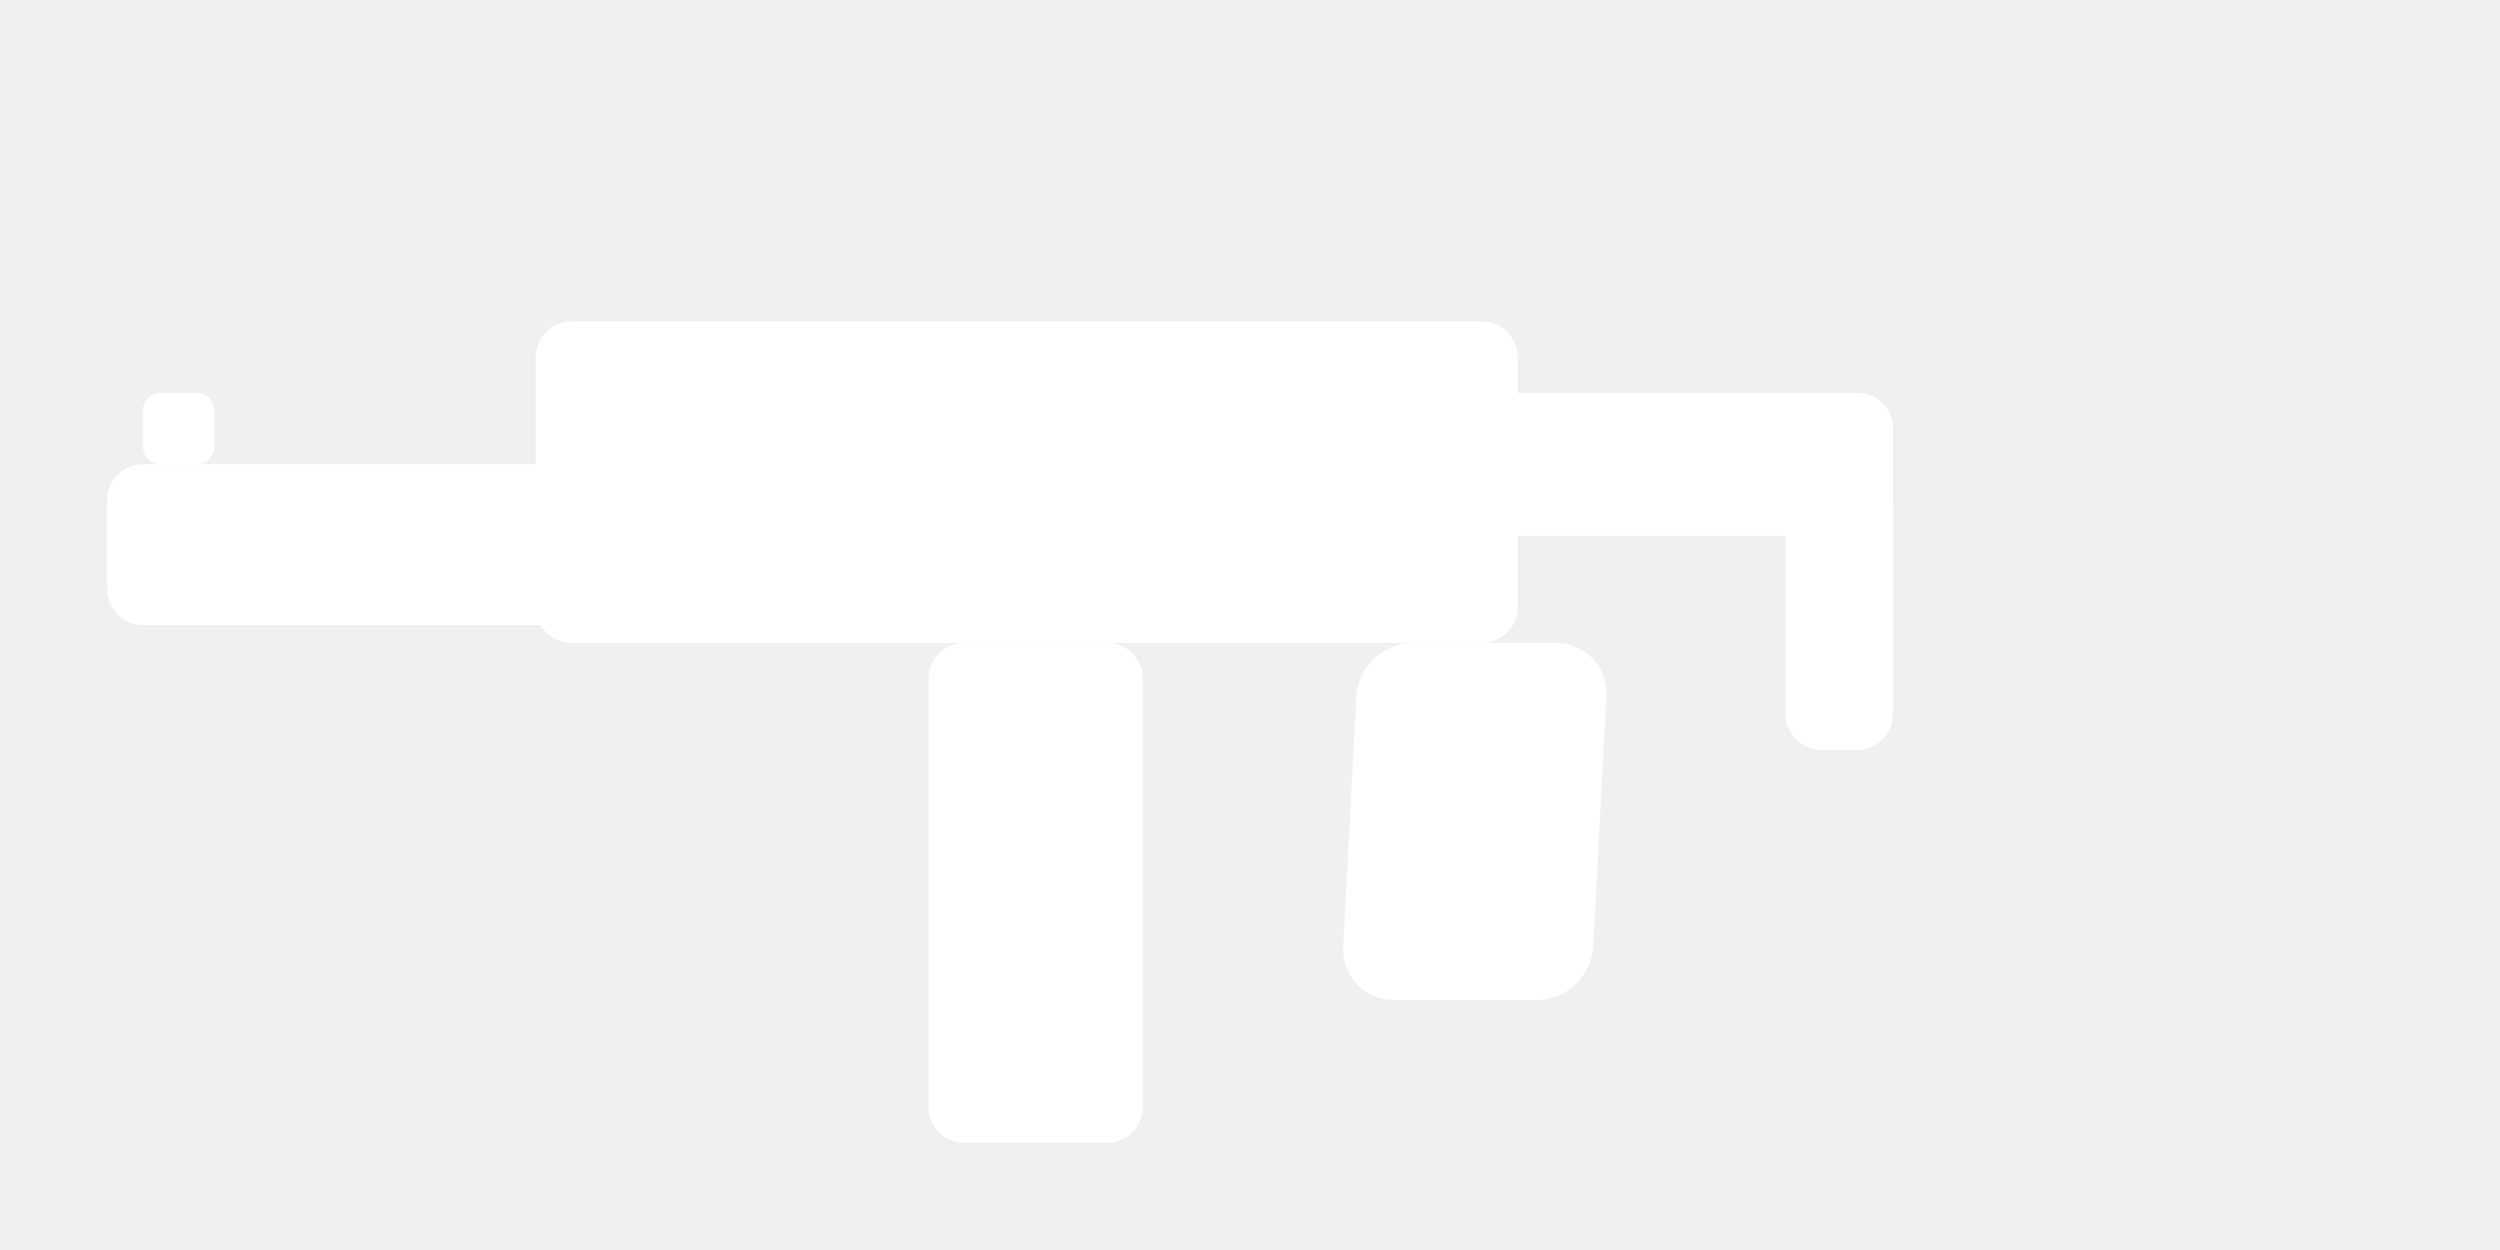
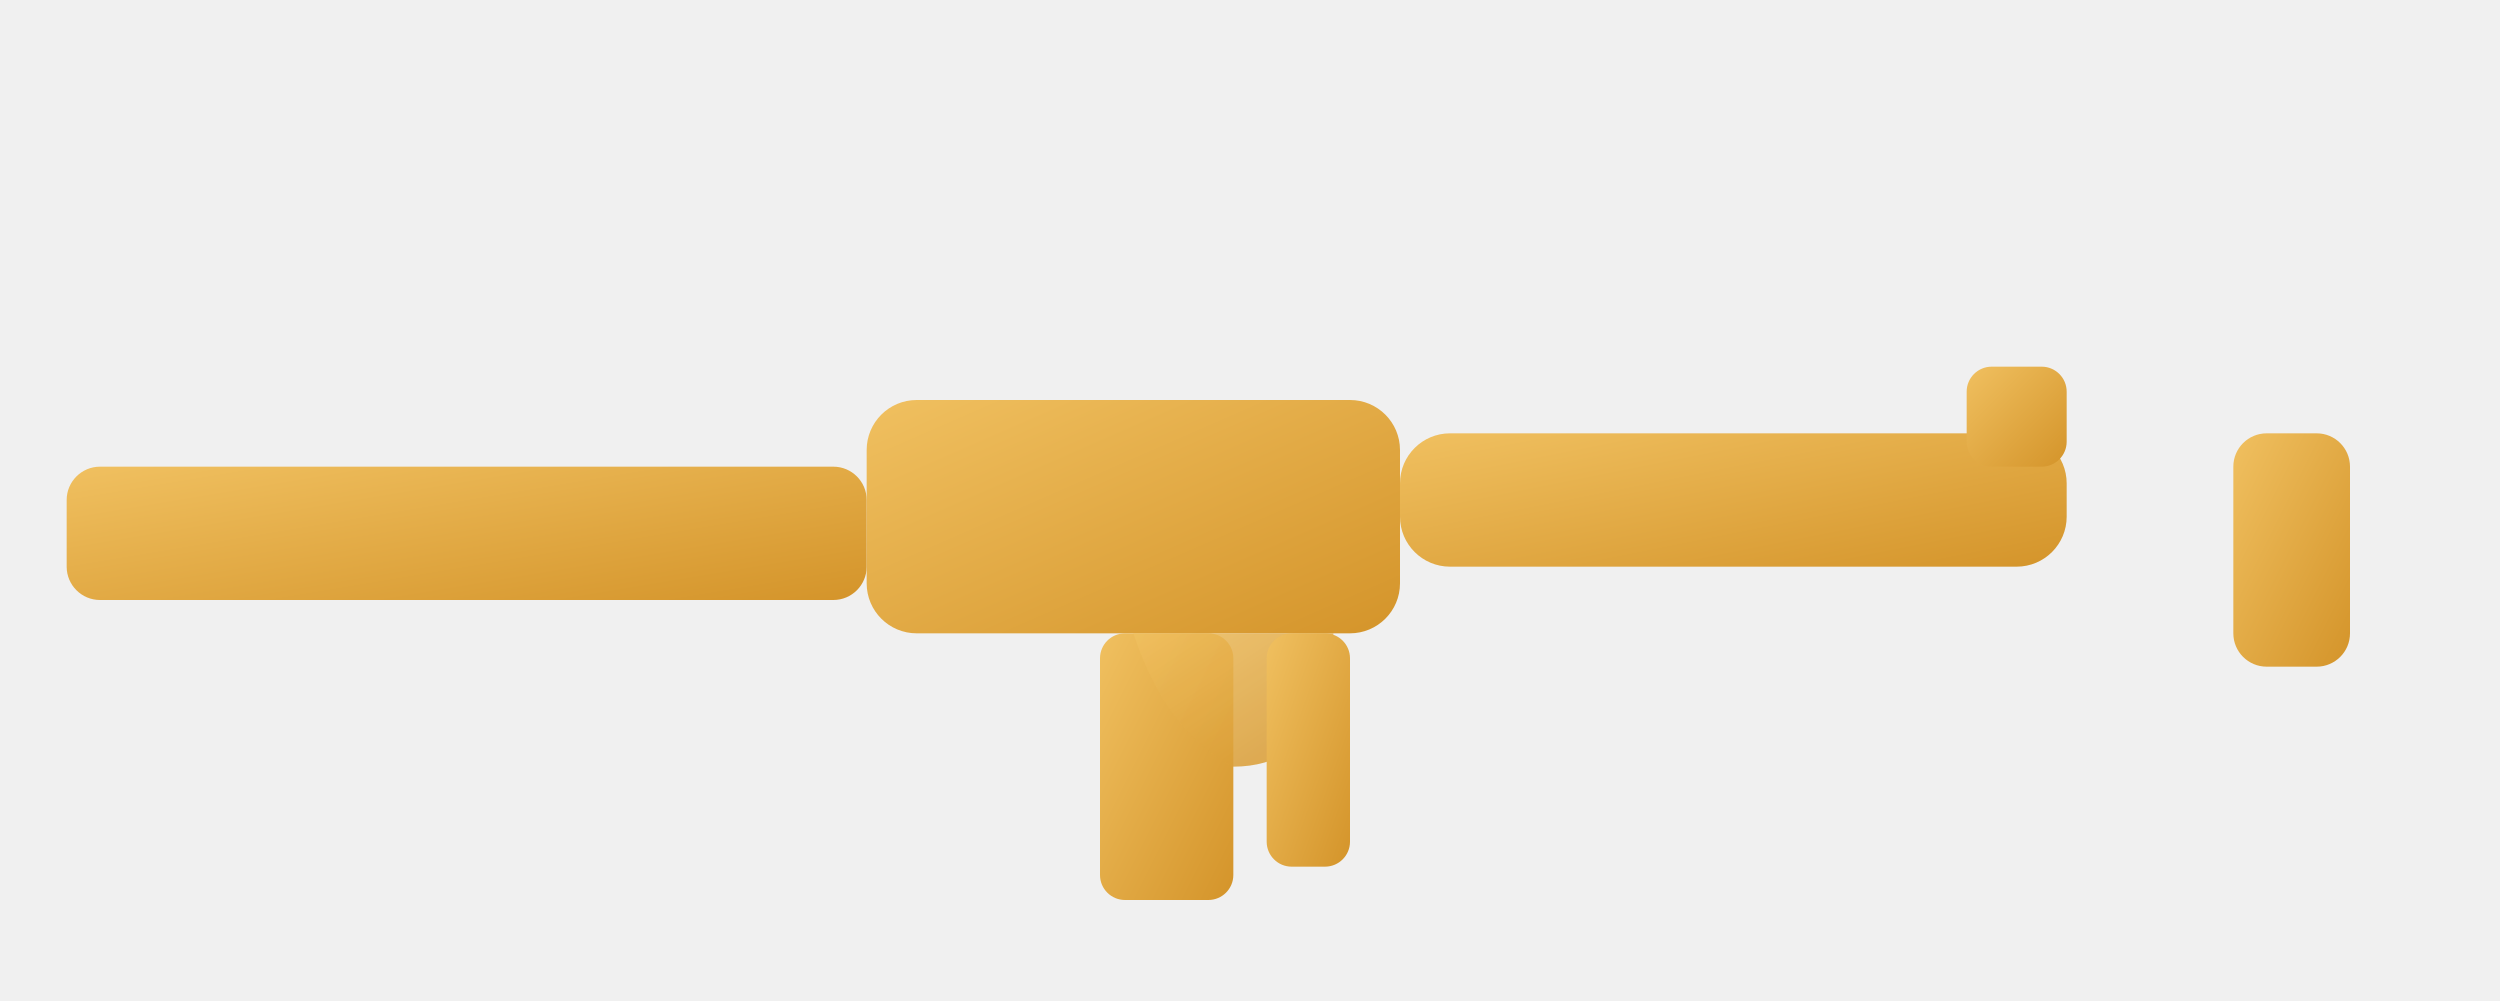
- <svg xmlns="http://www.w3.org/2000/svg" viewBox="0 0 140 70">
-   <g fill="white">
-     <rect x="6" y="26" width="55" height="9" rx="2" />
-     <rect x="30" y="18" width="55" height="18" rx="2" />
-     <rect x="52" y="36" width="12" height="28" rx="2" />
-     <rect x="82" y="22" width="24" height="8" rx="2" />
-     <rect x="100" y="22" width="6" height="20" rx="2" />
-     <rect x="78" y="36" width="14" height="20" rx="3" transform="skewX(-3)" />
-     <rect x="8" y="22" width="4" height="4" rx="1" />
+ <svg xmlns="http://www.w3.org/2000/svg" viewBox="0 0 150 60">
+   <defs>
+     <linearGradient id="mac-grad" x1="0%" y1="0%" x2="100%" y2="100%">
+       <stop offset="0%" stop-color="#F0C060" />
+       <stop offset="100%" stop-color="#D4942A" />
+     </linearGradient>
+   </defs>
+   <g fill="url(#mac-grad)">
+     <rect x="4" y="28" width="48" height="8" rx="2" />
+     <rect x="52" y="24" width="32" height="14" rx="3" />
+     <rect x="66" y="38" width="8" height="16" rx="1.5" />
+     <rect x="84" y="26" width="40" height="8" rx="3" />
+     <rect x="118" y="22" width="6" height="6" rx="1.5" />
+     <rect x="134" y="26" width="7" height="14" rx="2" />
+     <path d="M68 38 Q70 44 74 46 Q78 46 80 42 L80 38Z" opacity="0.85" />
+     <rect x="76" y="38" width="5" height="14" rx="1.5" />
  </g>
</svg>
